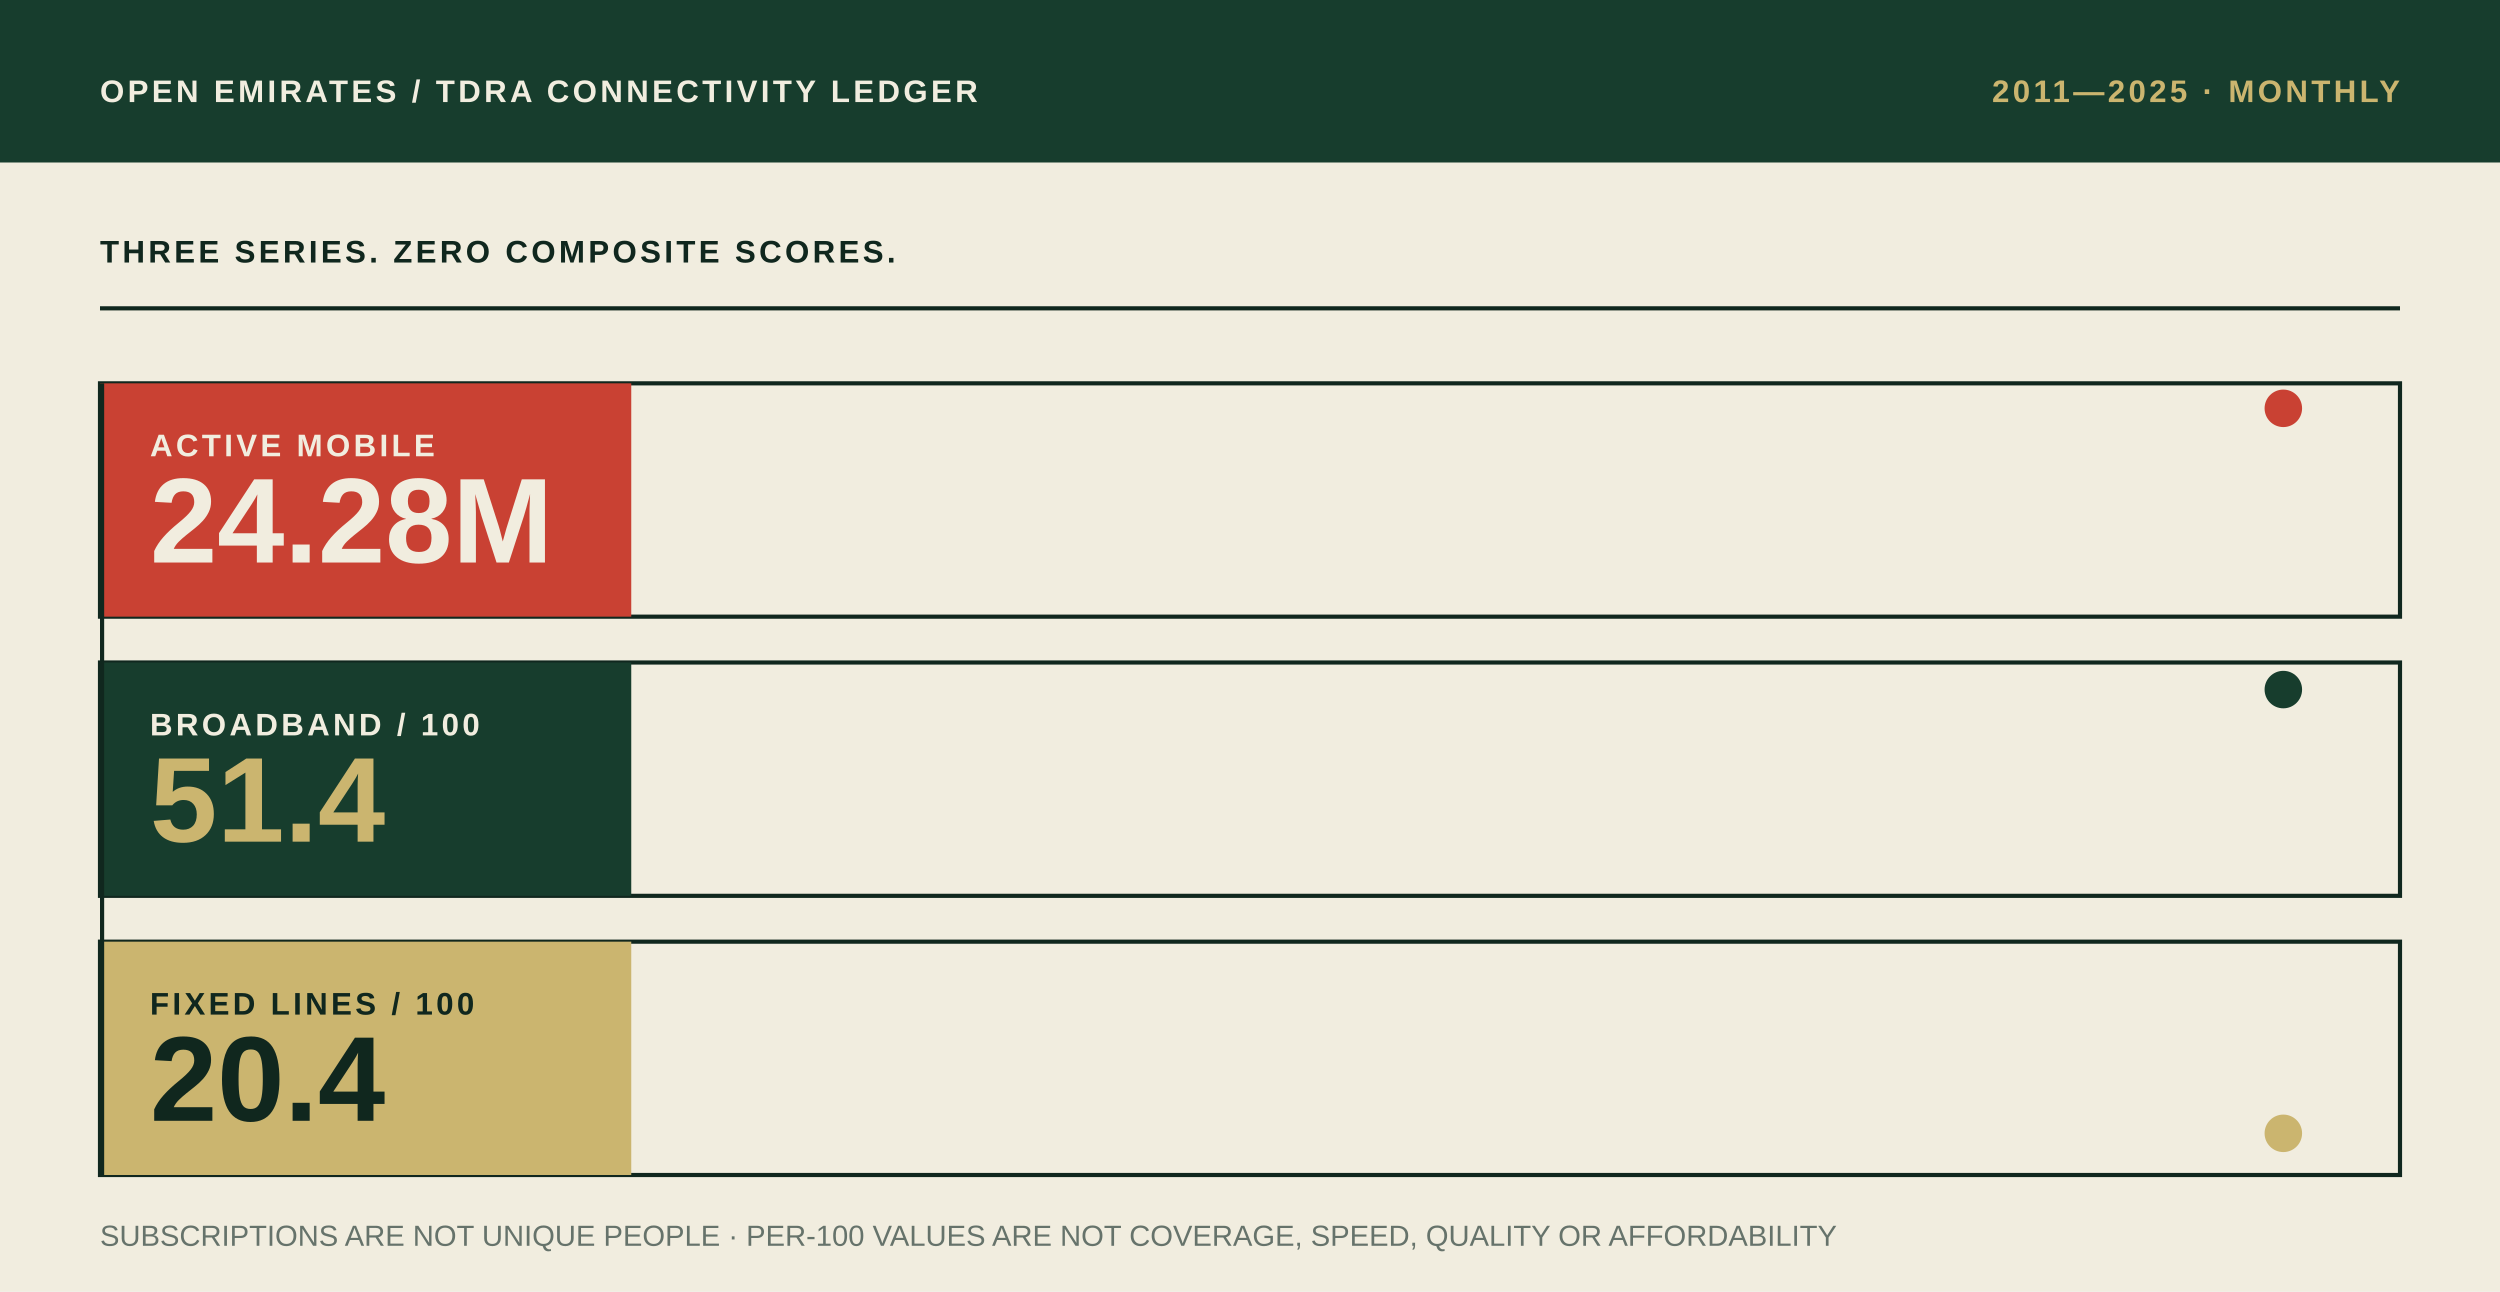
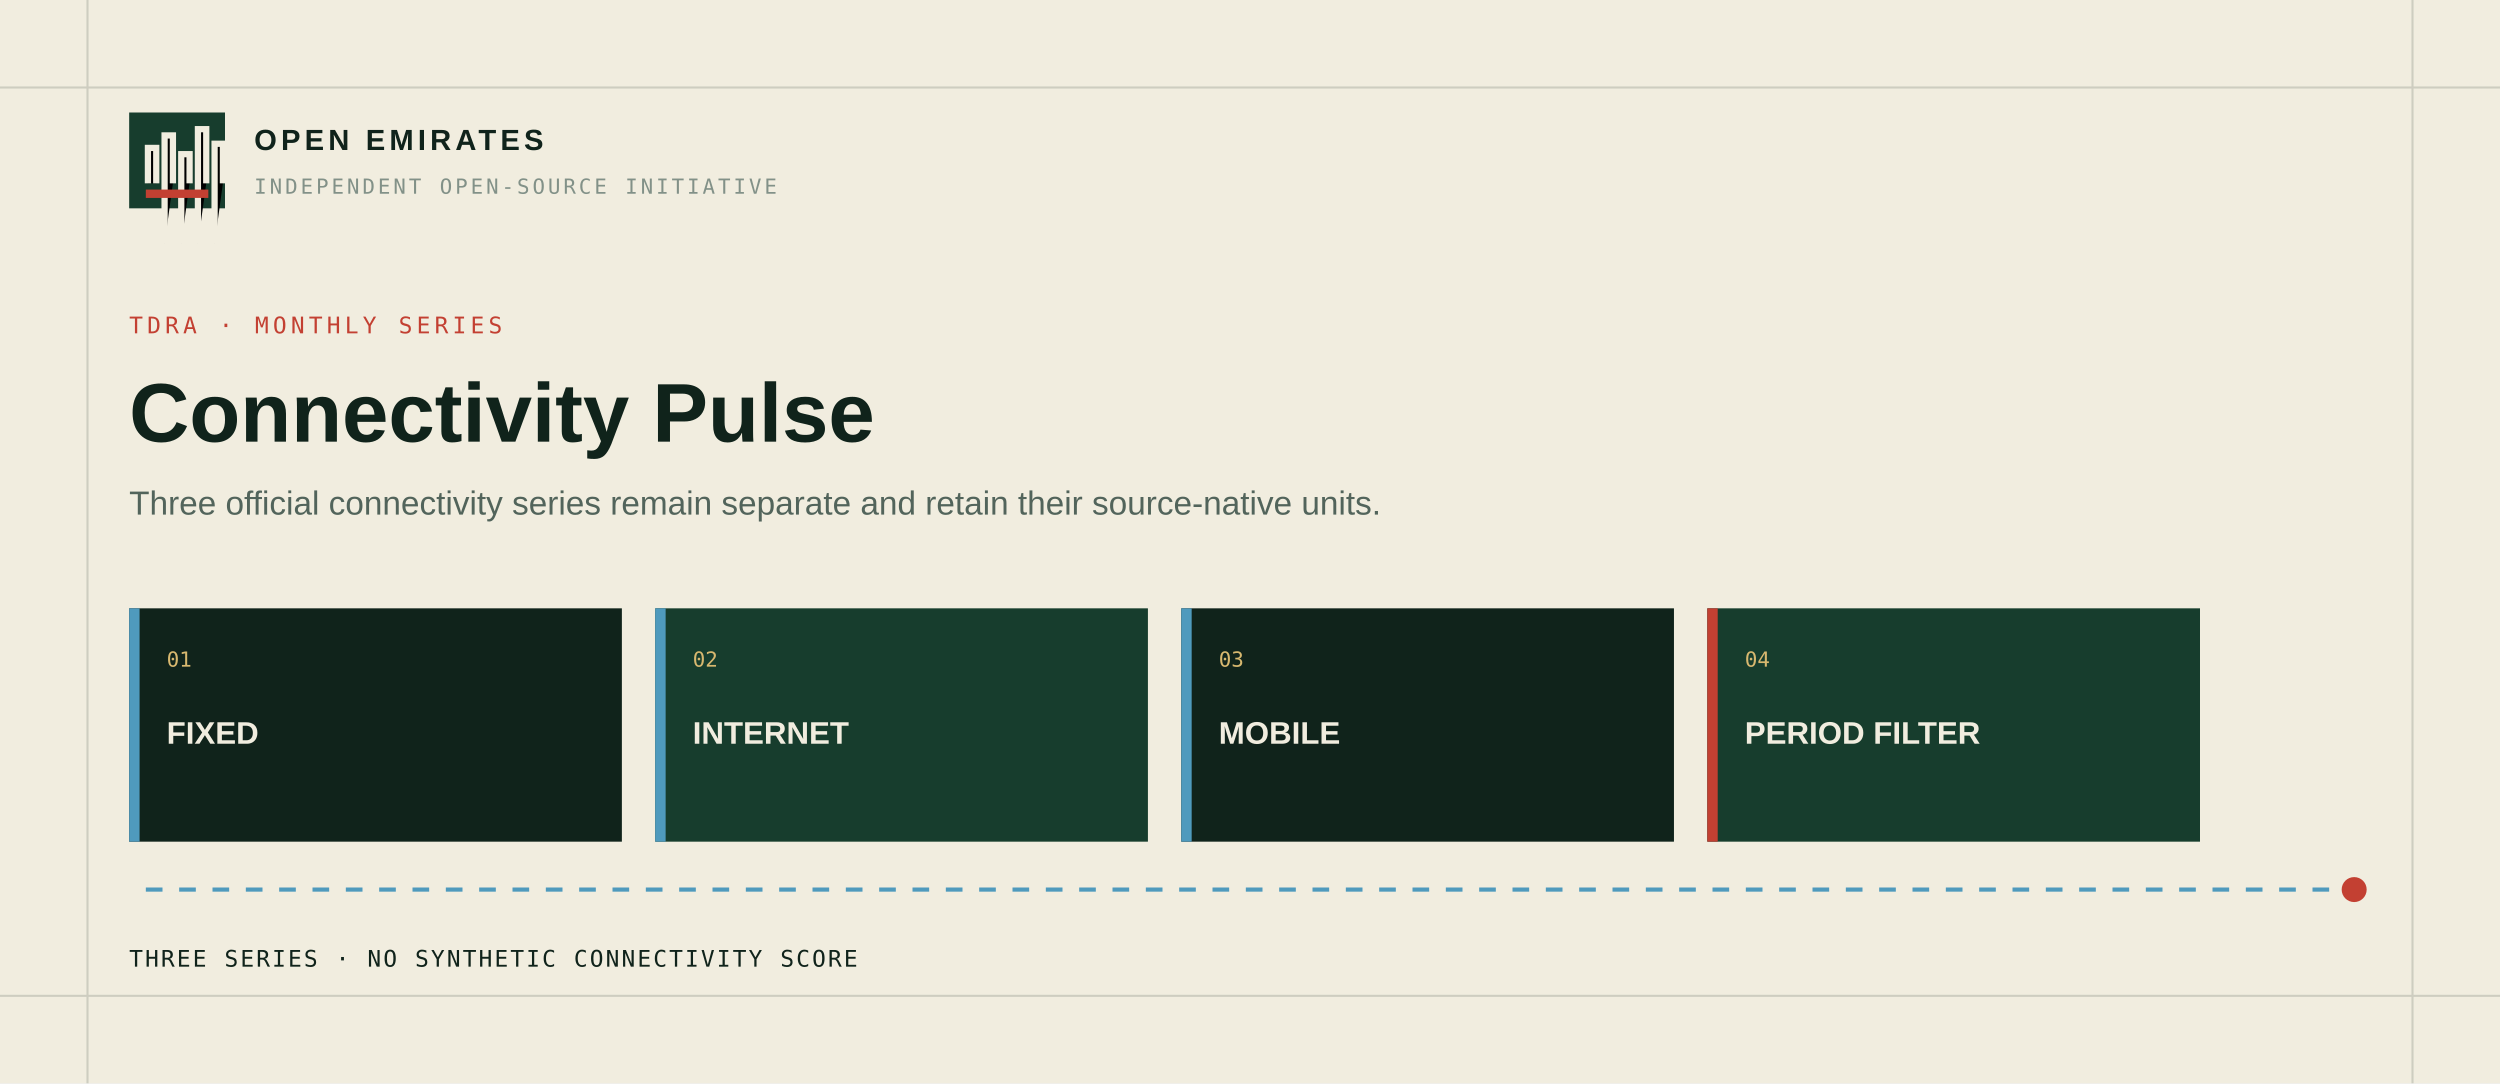
- <svg xmlns="http://www.w3.org/2000/svg" viewBox="0 0 1200 620" role="img" aria-labelledby="title desc">
-   <style>
-     .bg{fill:#f1eddf}.ink{fill:#10271e}.forest{fill:#173d2d}.red{fill:#c94133}.gold{fill:#cbb56f}.line{stroke:#10271e;stroke-width:2;fill:none}.muted{fill:#66736b}.label{font:700 15px Dubai,Arial,sans-serif;letter-spacing:1.6px}.copy{font:18px Dubai,Arial,sans-serif}.num{font:700 58px Dubai,Arial,sans-serif}.small{font:14px Dubai,Arial,sans-serif}.trace{fill:none;stroke-width:6;stroke-linecap:square;stroke-linejoin:round;stroke-dasharray:900;stroke-dashoffset:900;animation:draw 4.8s ease-in-out infinite}.dot{animation:pulse 4.8s ease-in-out infinite;transform-origin:center}.scan{animation:scan 4.8s ease-in-out infinite}.fade{animation:fade 4.8s ease-in-out infinite}@keyframes draw{0%,12%{stroke-dashoffset:900}55%,100%{stroke-dashoffset:0}}@keyframes pulse{0%,42%{transform:scale(.2);opacity:0}55%,90%{transform:scale(1);opacity:1}100%{transform:scale(.2);opacity:0}}@keyframes scan{0%{transform:translateX(-760px);opacity:0}15%{opacity:.22}70%{opacity:.22}85%,100%{transform:translateX(760px);opacity:0}}@keyframes fade{0%,10%{opacity:.35}32%,88%{opacity:1}100%{opacity:.35}}@media(prefers-reduced-motion:reduce){.trace,.dot,.scan,.fade{animation:none}.trace{stroke-dashoffset:0}}
-   </style>
-   <rect class="bg" width="1200" height="620" />
-   <rect class="forest" x="0" y="0" width="1200" height="78" />
-   <text x="48" y="49" class="label" fill="#f1eddf">OPEN EMIRATES / TDRA CONNECTIVITY LEDGER</text>
-   <text x="1152" y="49" class="label" fill="#cbb56f" text-anchor="end">2011—2025 · MONTHLY</text>
-   <line x1="48" y1="148" x2="1152" y2="148" class="line" />
-   <text x="48" y="126" class="label ink">THREE SERIES. ZERO COMPOSITE SCORES.</text>
-   <g transform="translate(48 184)">
-     <rect width="1104" height="112" fill="none" stroke="#10271e" stroke-width="2" />
-     <rect width="255" height="112" class="red" />
-     <text x="24" y="35" class="label" fill="#f1eddf">ACTIVE MOBILE</text>
-     <text x="24" y="86" class="num" fill="#f1eddf">24.28M</text>
-     <polyline class="trace" stroke="#c94133" points="294,84 352,78 410,80 468,68 526,60 584,51 642,44 700,49 758,38 816,31 874,26 932,18 1048,12" />
-     <circle class="dot red" cx="1048" cy="12" r="9" />
+ <svg xmlns="http://www.w3.org/2000/svg" width="1200" height="520" viewBox="0 0 1200 520" role="img" aria-labelledby="title desc">
+   <defs>
+     <style>
+   @font-face{font-family:Dubai;src:url('/assets/fonts/Dubai-Regular.woff')}
+   text{font-family:Dubai,Arial,sans-serif}.mono{font-family:ui-monospace,SFMono-Regular,Menlo,monospace}
+   @keyframes sweep{0%{transform:translateX(-260px)}100%{transform:translateX(1320px)}}
+   @keyframes rise{from{transform:scaleY(.08)}to{transform:scaleY(1)}}
+   @keyframes dash{to{stroke-dashoffset:-48}}
+   @keyframes blink{0%,45%{opacity:1}50%,100%{opacity:.25}}
+   @media(prefers-reduced-motion:no-preference){.sweep{animation:sweep 7s linear infinite}.rise{animation:rise 1.1s cubic-bezier(.2,.8,.2,1) both;transform-origin:bottom}.dash{animation:dash 4s linear infinite}.blink{animation:blink 1.8s steps(1) infinite}}
+   @media(prefers-reduced-motion:reduce){.sweep,.rise,.dash,.blink{animation:none}}
+ </style>
+   </defs>
+   <rect width="1200" height="520" fill="#f1eddf" />
+   <path d="M0 42h1200M0 478h1200M42 0v520M1158 0v520" stroke="#10231b" opacity=".16" />
+   <g transform="translate(62 54)">
+     <rect width="46" height="46" fill="#173d2d" />
+     <path d="M9 34V17h4v17m4 29V11h4v23m4 29V20h4v14m4 29V8h4v26m4 29V15h4v19" stroke="#f1eddf" stroke-width="3" />
+     <path d="M8 39h30" stroke="#c34032" stroke-width="4" />
  </g>
-   <g transform="translate(48 318)">
-     <rect width="1104" height="112" fill="none" stroke="#10271e" stroke-width="2" />
-     <rect width="255" height="112" class="forest" />
-     <text x="24" y="35" class="label" fill="#f1eddf">BROADBAND / 100</text>
-     <text x="24" y="86" class="num gold">51.4</text>
-     <polyline class="trace" stroke="#173d2d" points="294,91 352,87 410,82 468,75 526,70 584,64 642,59 700,52 758,47 816,39 874,31 932,22 1048,13" />
-     <circle class="dot forest" cx="1048" cy="13" r="9" />
+   <text x="122" y="72" fill="#10231b" font-size="14" font-weight="700" letter-spacing="2">OPEN EMIRATES</text>
+   <text x="122" y="93" fill="#829188" font-size="10" class="mono" letter-spacing="1.4">INDEPENDENT OPEN-SOURCE INITIATIVE</text>
+   <text x="62" y="160" fill="#c34032" font-size="11" class="mono" letter-spacing="2">TDRA · MONTHLY SERIES</text>
+   <text x="62" y="212" fill="#10231b" font-size="40" font-weight="700">Connectivity Pulse</text>
+   <text x="62" y="247" fill="#52645b" font-size="16">Three official connectivity series remain separate and retain their source-native units.</text>
+   <g>
+     <rect x="62" y="292" width="236.5" height="112" fill="#10231b" />
+     <rect class="rise" x="62" y="292" width="5" height="112" fill="#4f9abd" style="animation-delay:0s" />
+     <text x="80" y="320" fill="#d8b86f" font-size="10" class="mono">01</text>
+     <text x="80" y="357" fill="#f1eddf" font-size="15" font-weight="700">FIXED</text>
  </g>
-   <g transform="translate(48 452)">
-     <rect width="1104" height="112" fill="none" stroke="#10271e" stroke-width="2" />
-     <rect width="255" height="112" fill="#cbb56f" />
-     <text x="24" y="35" class="label ink">FIXED LINES / 100</text>
-     <text x="24" y="86" class="num ink">20.4</text>
-     <polyline class="trace" stroke="#b58e3c" points="294,23 352,26 410,32 468,39 526,44 584,51 642,56 700,62 758,68 816,75 874,81 932,87 1048,92" />
-     <circle class="dot gold" cx="1048" cy="92" r="9" />
+   <g>
+     <rect x="314.5" y="292" width="236.5" height="112" fill="#173d2d" />
+     <rect class="rise" x="314.5" y="292" width="5" height="112" fill="#4f9abd" style="animation-delay:0.09s" />
+     <text x="332.5" y="320" fill="#d8b86f" font-size="10" class="mono">02</text>
+     <text x="332.5" y="357" fill="#f1eddf" font-size="15" font-weight="700">INTERNET</text>
  </g>
-   <rect class="scan" x="48" y="184" width="2" height="380" fill="#10271e" />
-   <text x="48" y="598" class="small muted fade">SUBSCRIPTIONS ARE NOT UNIQUE PEOPLE · PER-100 VALUES ARE NOT COVERAGE, SPEED, QUALITY OR AFFORDABILITY</text>
+   <g>
+     <rect x="567" y="292" width="236.5" height="112" fill="#10231b" />
+     <rect class="rise" x="567" y="292" width="5" height="112" fill="#4f9abd" style="animation-delay:0.18s" />
+     <text x="585" y="320" fill="#d8b86f" font-size="10" class="mono">03</text>
+     <text x="585" y="357" fill="#f1eddf" font-size="15" font-weight="700">MOBILE</text>
+   </g>
+   <g>
+     <rect x="819.5" y="292" width="236.5" height="112" fill="#173d2d" />
+     <rect class="rise" x="819.5" y="292" width="5" height="112" fill="#c34032" style="animation-delay:0.27s" />
+     <text x="837.5" y="320" fill="#d8b86f" font-size="10" class="mono">04</text>
+     <text x="837.5" y="357" fill="#f1eddf" font-size="15" font-weight="700">PERIOD FILTER</text>
+   </g>
+   <path class="dash" d="M70 427H1130" stroke="#4f9abd" stroke-width="2" stroke-dasharray="8 8" />
+   <circle class="blink" cx="1130" cy="427" r="6" fill="#c34032" />
+   <text x="62" y="464" fill="#10231b" font-size="11" class="mono" letter-spacing="1">THREE SERIES · NO SYNTHETIC CONNECTIVITY SCORE</text>
+   <rect class="sweep" x="-260" y="0" width="220" height="520" fill="white" opacity=".035" />
</svg>
